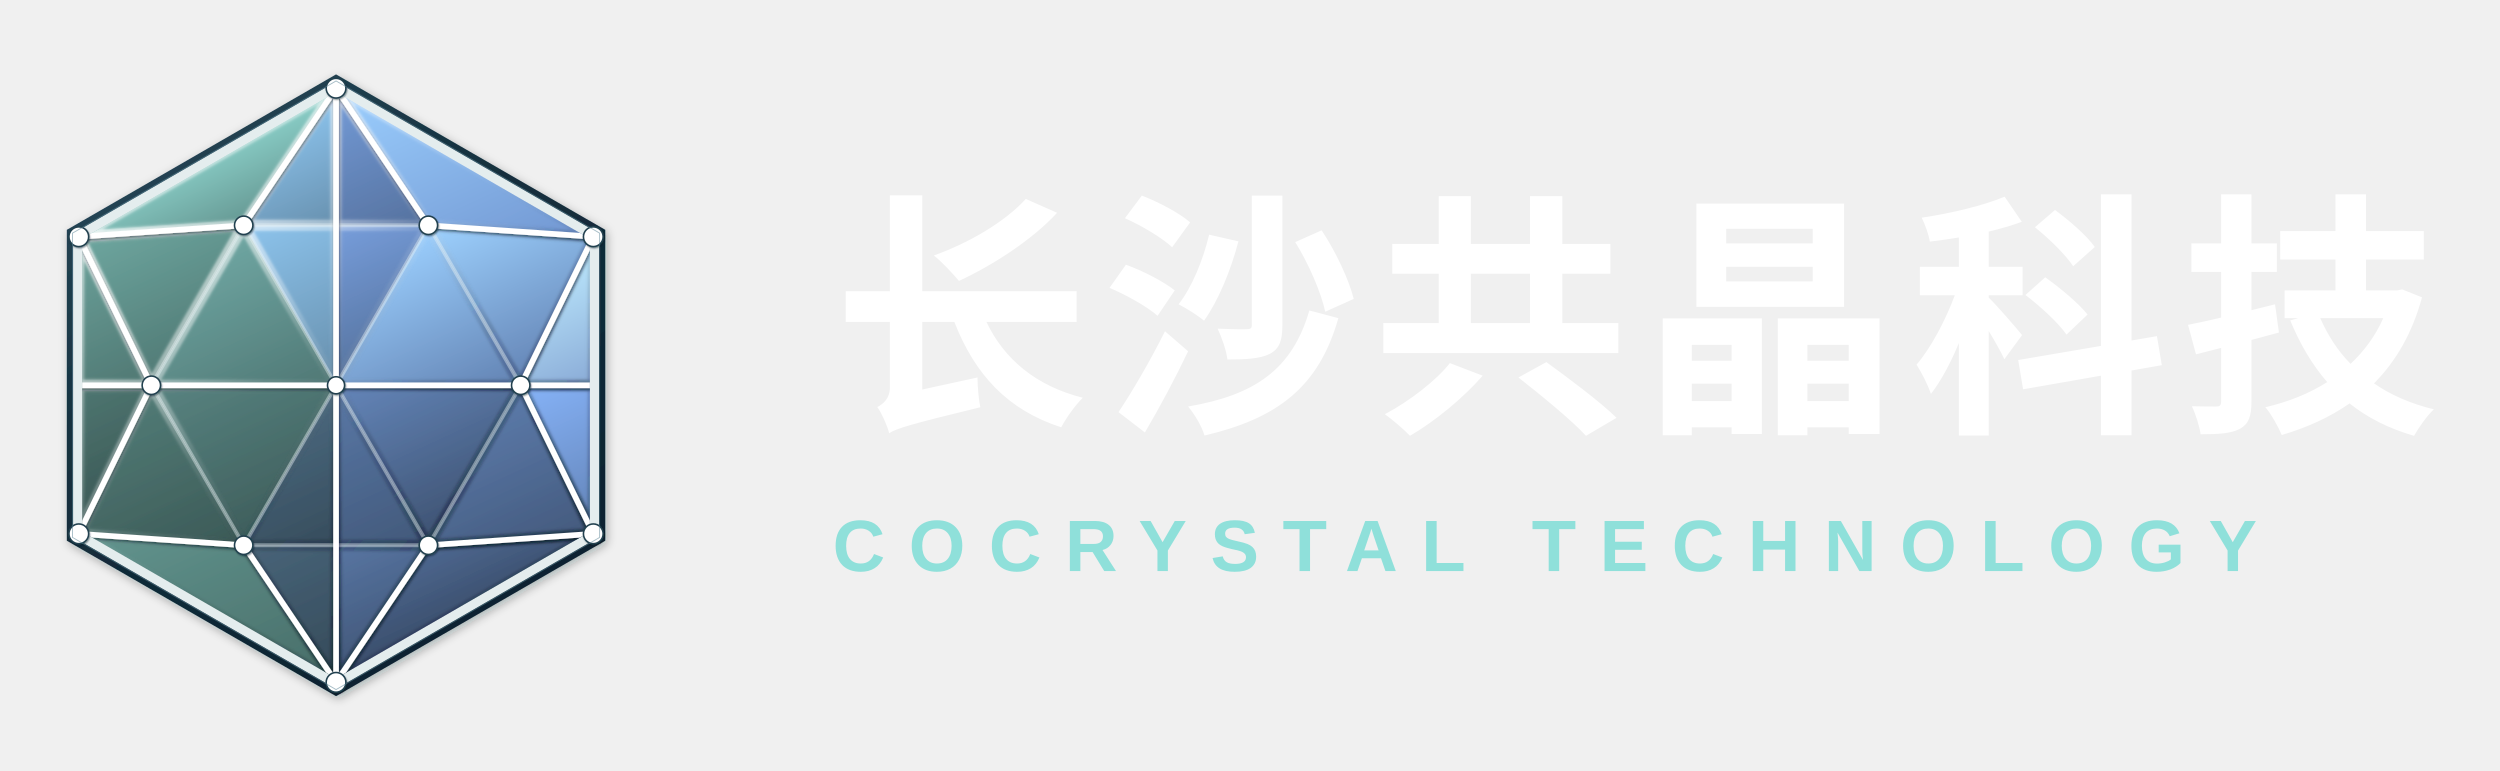
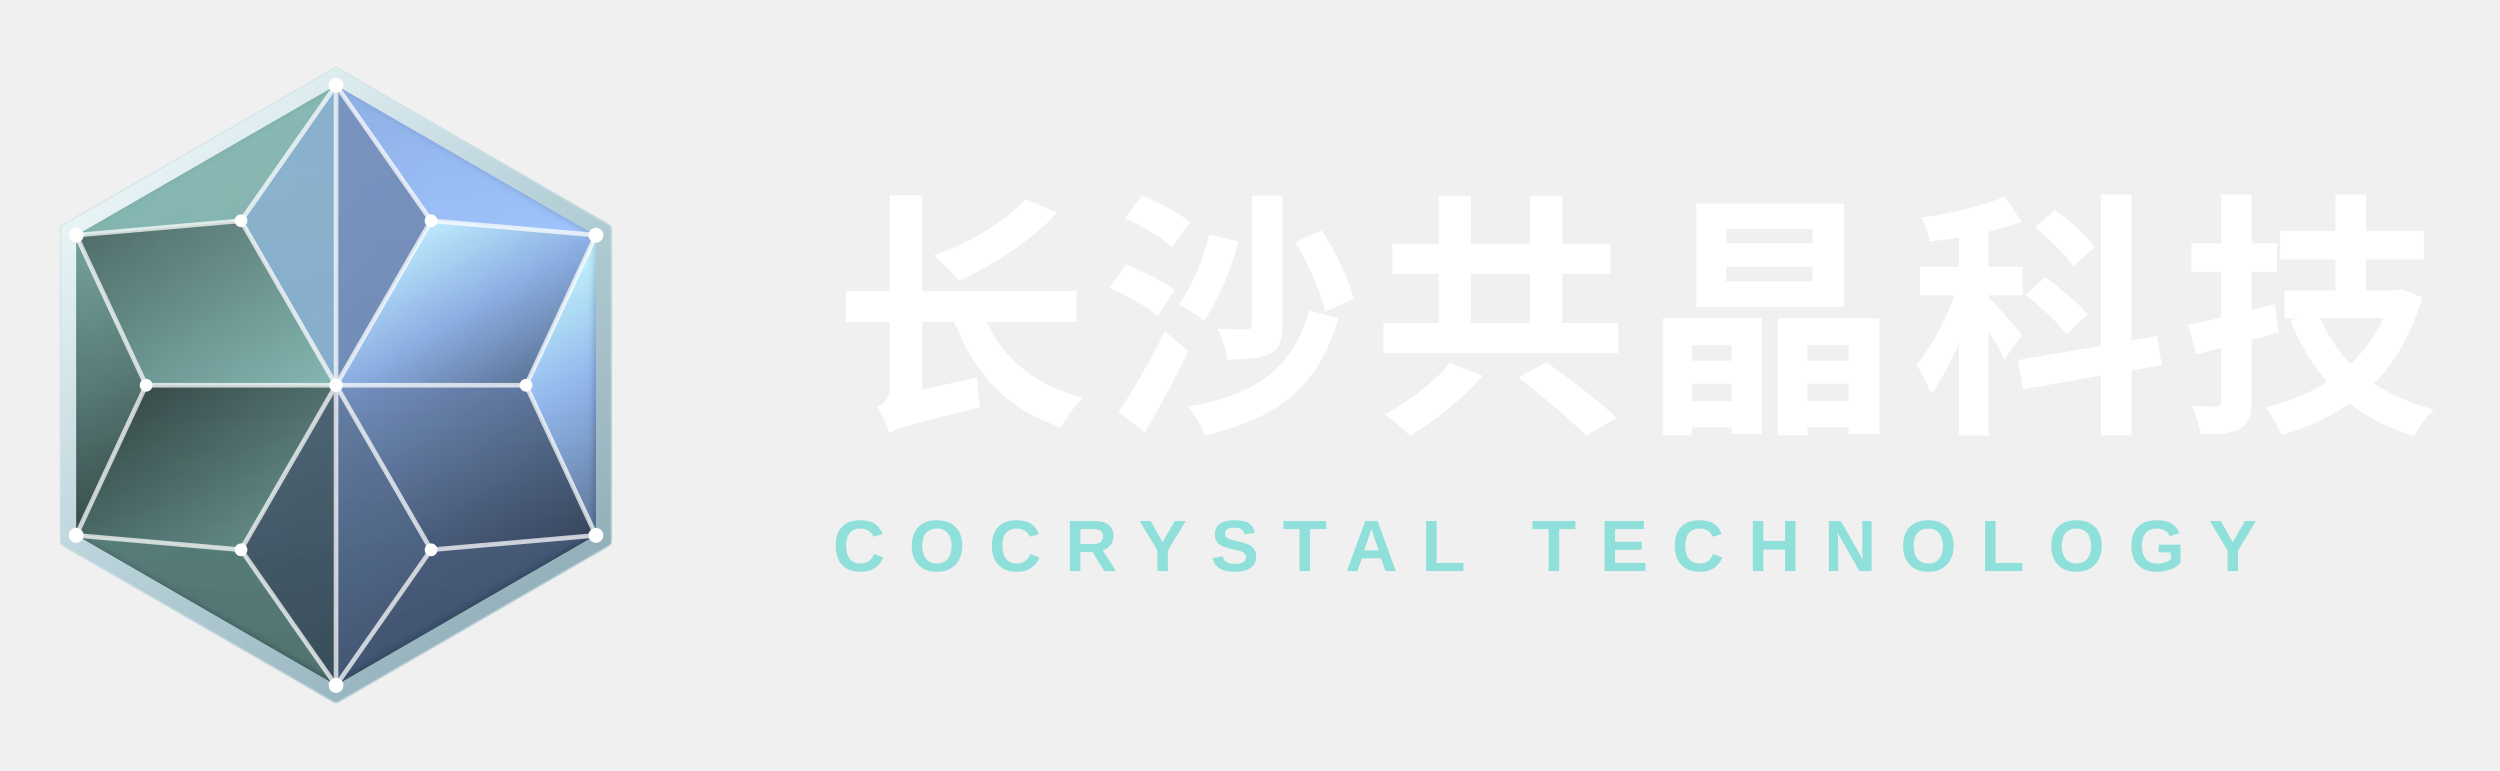
<svg xmlns="http://www.w3.org/2000/svg" viewBox="0 0 584 180" width="584" height="180">
-   <g transform="translate(78.5,90) scale(15.3535)">
+   <g transform="translate(78.5,90) scale(15.5102)">
    <defs>
-       <linearGradient id="f0" gradientUnits="userSpaceOnUse" x1="-0.682" y1="-1.478" x2="0.496" y2="1.074">
-         <stop offset="0" stop-color="#9CD0FF" />
-         <stop offset="1" stop-color="#6282B2" />
+       <linearGradient id="f0" gradientUnits="userSpaceOnUse" x1="0.715" y1="1.245" x2="-0.72" y2="-1.253">
+         <stop offset="0" stop-color="#5C7498" />
+         <stop offset="0.5" stop-color="#8CB0E6" />
+         <stop offset="1" stop-color="#BCECFF" />
      </linearGradient>
-       <linearGradient id="f1" gradientUnits="userSpaceOnUse" x1="-0.93" y1="-2.015" x2="0" y2="0">
-         <stop offset="0" stop-color="#779EDC" />
-         <stop offset="1" stop-color="#56739F" />
+       <linearGradient id="f1" gradientUnits="userSpaceOnUse" x1="0" y1="0" x2="-1.966" y2="-3.421">
+         <stop offset="0" stop-color="#6E8BB8" />
+         <stop offset="0.455" stop-color="#6F8CB9" />
+         <stop offset="1" stop-color="#718EBC" />
      </linearGradient>
-       <linearGradient id="f2" gradientUnits="userSpaceOnUse" x1="-1.178" y1="-2.552" x2="0" y2="0">
-         <stop offset="0" stop-color="#8DC4ED" />
-         <stop offset="1" stop-color="#668EAB" />
+       <linearGradient id="f2" gradientUnits="userSpaceOnUse" x1="0" y1="0" x2="-1.966" y2="-3.421">
+         <stop offset="0" stop-color="#84AECC" />
+         <stop offset="0.577" stop-color="#83ADCB" />
+         <stop offset="1" stop-color="#82ACC9" />
      </linearGradient>
-       <linearGradient id="f3" gradientUnits="userSpaceOnUse" x1="-1.178" y1="-2.552" x2="0" y2="0">
-         <stop offset="0" stop-color="#70A8A4" />
-         <stop offset="1" stop-color="#4F7774" />
+       <linearGradient id="f3" gradientUnits="userSpaceOnUse" x1="0" y1="0" x2="-1.962" y2="-3.413">
+         <stop offset="0" stop-color="#83B9B3" />
+         <stop offset="0.516" stop-color="#648E89" />
+         <stop offset="1" stop-color="#496764" />
      </linearGradient>
-       <linearGradient id="f4" gradientUnits="userSpaceOnUse" x1="-0.496" y1="-1.074" x2="0.682" y2="1.478">
-         <stop offset="0" stop-color="#588481" />
-         <stop offset="1" stop-color="#3E5D5B" />
+       <linearGradient id="f4" gradientUnits="userSpaceOnUse" x1="0.72" y1="1.253" x2="-0.715" y2="-1.245">
+         <stop offset="0" stop-color="#66908C" />
+         <stop offset="0.5" stop-color="#4C6B68" />
+         <stop offset="1" stop-color="#324745" />
      </linearGradient>
-       <linearGradient id="f5" gradientUnits="userSpaceOnUse" x1="0" y1="0" x2="1.178" y2="2.552">
-         <stop offset="0" stop-color="#5A79A8" />
-         <stop offset="1" stop-color="#415879" />
+       <linearGradient id="f5" gradientUnits="userSpaceOnUse" x1="1.966" y1="3.421" x2="0" y2="0">
+         <stop offset="0" stop-color="#4A5D7B" />
+         <stop offset="0.423" stop-color="#546B8D" />
+         <stop offset="1" stop-color="#637DA5" />
      </linearGradient>
-       <linearGradient id="f6" gradientUnits="userSpaceOnUse" x1="0" y1="0" x2="0.93" y2="2.015">
-         <stop offset="0" stop-color="#4B697F" />
-         <stop offset="1" stop-color="#364C5C" />
+       <linearGradient id="f6" gradientUnits="userSpaceOnUse" x1="1.966" y1="3.421" x2="0" y2="0">
+         <stop offset="0" stop-color="#3E5260" />
+         <stop offset="0.545" stop-color="#455B6A" />
+         <stop offset="1" stop-color="#4A6272" />
      </linearGradient>
-       <linearGradient id="f7" gradientUnits="userSpaceOnUse" x1="0" y1="0" x2="1.178" y2="2.552">
-         <stop offset="0" stop-color="#6486BA" />
-         <stop offset="1" stop-color="#3D5170" />
+       <linearGradient id="f7" gradientUnits="userSpaceOnUse" x1="1.962" y1="3.413" x2="0" y2="0">
+         <stop offset="0" stop-color="#39485F" />
+         <stop offset="0.484" stop-color="#566C90" />
+         <stop offset="1" stop-color="#7391C1" />
      </linearGradient>
-       <linearGradient id="f8" gradientUnits="userSpaceOnUse" x1="-0.682" y1="-1.478" x2="0.496" y2="1.074">
-         <stop offset="0" stop-color="#9ED2FF" />
-         <stop offset="1" stop-color="#6383B4" />
+       <linearGradient id="f8" gradientUnits="userSpaceOnUse" x1="-0.004" y1="-0.008" x2="-1.966" y2="-3.421">
+         <stop offset="0" stop-color="#9EC7FF" />
+         <stop offset="0.455" stop-color="#94BAF6" />
+         <stop offset="1" stop-color="#87AAE1" />
      </linearGradient>
-       <linearGradient id="f9" gradientUnits="userSpaceOnUse" x1="-1.728" y1="-3.743" x2="-0.682" y2="-1.478">
-         <stop offset="0" stop-color="#759DDA" />
-         <stop offset="1" stop-color="#55719E" />
+       <linearGradient id="f9" gradientUnits="userSpaceOnUse" x1="-1.436" y1="-2.498" x2="-1.966" y2="-3.421">
+         <stop offset="0" stop-color="#7EB1AC" />
+         <stop offset="0.664" stop-color="#80B3AE" />
+         <stop offset="1" stop-color="#80B4AF" />
      </linearGradient>
-       <linearGradient id="f10" gradientUnits="userSpaceOnUse" x1="-1.728" y1="-3.743" x2="-0.93" y2="-2.015">
-         <stop offset="0" stop-color="#8EC6F0" />
-         <stop offset="1" stop-color="#6790AE" />
+       <linearGradient id="f10" gradientUnits="userSpaceOnUse" x1="0.004" y1="0.008" x2="-1.962" y2="-3.413">
+         <stop offset="0" stop-color="#39504D" />
+         <stop offset="0.455" stop-color="#567975" />
+         <stop offset="1" stop-color="#73A29D" />
      </linearGradient>
-       <linearGradient id="f11" gradientUnits="userSpaceOnUse" x1="-1.554" y1="-3.368" x2="-0.496" y2="-1.074">
-         <stop offset="0" stop-color="#6EA7A0" />
-         <stop offset="1" stop-color="#507974" />
+       <linearGradient id="f11" gradientUnits="userSpaceOnUse" x1="1.966" y1="3.421" x2="0.004" y2="0.008">
+         <stop offset="0" stop-color="#597E79" />
+         <stop offset="0.545" stop-color="#5A807C" />
+         <stop offset="1" stop-color="#5B827D" />
      </linearGradient>
-       <linearGradient id="f12" gradientUnits="userSpaceOnUse" x1="-0.496" y1="-1.074" x2="0.682" y2="1.478">
-         <stop offset="0" stop-color="#527C77" />
-         <stop offset="1" stop-color="#3B5956" />
+       <linearGradient id="f12" gradientUnits="userSpaceOnUse" x1="1.966" y1="3.421" x2="1.436" y2="2.498">
+         <stop offset="0" stop-color="#485C79" />
+         <stop offset="0.336" stop-color="#495D7B" />
+         <stop offset="1" stop-color="#4C607F" />
      </linearGradient>
-       <linearGradient id="f13" gradientUnits="userSpaceOnUse" x1="0.93" y1="2.015" x2="1.728" y2="3.743">
-         <stop offset="0" stop-color="#5876A3" />
-         <stop offset="1" stop-color="#405576" />
-       </linearGradient>
-       <linearGradient id="f14" gradientUnits="userSpaceOnUse" x1="0.682" y1="1.478" x2="1.728" y2="3.743">
-         <stop offset="0" stop-color="#486479" />
-         <stop offset="1" stop-color="#344958" />
-       </linearGradient>
-       <linearGradient id="f15" gradientUnits="userSpaceOnUse" x1="0.496" y1="1.074" x2="1.554" y2="3.368">
-         <stop offset="0" stop-color="#5C7BAB" />
-         <stop offset="1" stop-color="#43597C" />
-       </linearGradient>
-       <linearGradient id="f16" gradientUnits="userSpaceOnUse" x1="-1.728" y1="-3.743" x2="-0.173" y2="-0.375">
-         <stop offset="0" stop-color="#9CD0FF" />
-         <stop offset="1" stop-color="#7196D1" />
-       </linearGradient>
-       <linearGradient id="f17" gradientUnits="userSpaceOnUse" x1="-1.728" y1="-3.743" x2="-1.178" y2="-2.552">
-         <stop offset="0" stop-color="#8BD0C9" />
-         <stop offset="1" stop-color="#659792" />
-       </linearGradient>
-       <linearGradient id="f18" gradientUnits="userSpaceOnUse" x1="-0.691" y1="-1.496" x2="0.173" y2="0.375">
-         <stop offset="0" stop-color="#4F7772" />
-         <stop offset="1" stop-color="#395653" />
-       </linearGradient>
-       <linearGradient id="f19" gradientUnits="userSpaceOnUse" x1="-1.554" y1="-3.368" x2="-0.496" y2="-1.074">
-         <stop offset="0" stop-color="#6DA49D" />
-         <stop offset="1" stop-color="#4F7772" />
-       </linearGradient>
-       <linearGradient id="f20" gradientUnits="userSpaceOnUse" x1="0.173" y1="0.375" x2="1.728" y2="3.743">
-         <stop offset="0" stop-color="#62958F" />
-         <stop offset="1" stop-color="#476C67" />
-       </linearGradient>
-       <linearGradient id="f21" gradientUnits="userSpaceOnUse" x1="1.178" y1="2.552" x2="1.728" y2="3.743">
-         <stop offset="0" stop-color="#4E6992" />
-         <stop offset="1" stop-color="#394C69" />
-       </linearGradient>
-       <linearGradient id="f22" gradientUnits="userSpaceOnUse" x1="0.496" y1="1.074" x2="1.554" y2="3.368">
-         <stop offset="0" stop-color="#86B3F8" />
-         <stop offset="1" stop-color="#6181B4" />
-       </linearGradient>
-       <linearGradient id="f23" gradientUnits="userSpaceOnUse" x1="-0.173" y1="-0.375" x2="0.691" y2="1.496">
-         <stop offset="0" stop-color="#BEEBFF" />
-         <stop offset="1" stop-color="#89AAD6" />
+       <linearGradient id="f13" gradientUnits="userSpaceOnUse" x1="1.962" y1="3.413" x2="-0.004" y2="-0.008">
+         <stop offset="0" stop-color="#627B9F" />
+         <stop offset="0.545" stop-color="#94BAF1" />
+         <stop offset="1" stop-color="#C6FAFF" />
      </linearGradient>
      <clipPath id="cf">
-         <polygon points="3.862,-2.23 0,-4.46 -3.862,-2.23 -3.862,2.23 0,4.46 3.862,2.23" />
+         <polygon points="4.036,-2.33 0,-4.66 -4.036,-2.33 -4.036,2.33 0,4.66 4.036,2.33" />
      </clipPath>
-       <radialGradient id="glow" cx="0.36" cy="0.30" r="0.85">
-         <stop offset="0" stop-color="#FFFFFF" stop-opacity="0.16" />
-         <stop offset="0.55" stop-color="#FFFFFF" stop-opacity="0.04" />
-         <stop offset="1" stop-color="#04121C" stop-opacity="0.20" />
+       <linearGradient id="rim" gradientUnits="userSpaceOnUse" x1="-3.6" y1="-3.9" x2="3.2" y2="4.0">
+         <stop offset="0" stop-color="#F2FAFB" />
+         <stop offset="0.45" stop-color="#BCD5DC" />
+         <stop offset="1" stop-color="#8EABB6" />
+       </linearGradient>
+       <radialGradient id="spec" cx="0.40" cy="0.18" r="0.72">
+         <stop offset="0" stop-color="#FFFFFF" stop-opacity="0.075" />
+         <stop offset="0.6" stop-color="#FFFFFF" stop-opacity="0.02" />
+         <stop offset="1" stop-color="#FFFFFF" stop-opacity="0" />
      </radialGradient>
-       <linearGradient id="bev" gradientUnits="userSpaceOnUse" x1="-3.6" y1="-3.6" x2="3.6" y2="3.6">
-         <stop offset="0" stop-color="#FFFFFF" stop-opacity="0.72" />
-         <stop offset="0.42" stop-color="#FFFFFF" stop-opacity="0.06" />
-         <stop offset="0.58" stop-color="#05141F" stop-opacity="0.06" />
-         <stop offset="1" stop-color="#05141F" stop-opacity="0.34" />
+       <linearGradient id="vig" gradientUnits="userSpaceOnUse" x1="0" y1="-4.4" x2="0" y2="4.6">
+         <stop offset="0" stop-color="#02121C" stop-opacity="0" />
+         <stop offset="0.5" stop-color="#02121C" stop-opacity="0.02" />
+         <stop offset="1" stop-color="#02121C" stop-opacity="0.10" />
      </linearGradient>
-       <linearGradient id="rim" x1="0" y1="0" x2="0.6" y2="1">
-         <stop offset="0" stop-color="#2C4F60" />
-         <stop offset="0.45" stop-color="#14303E" />
-         <stop offset="1" stop-color="#0C2230" />
+       <linearGradient id="ish" gradientUnits="userSpaceOnUse" x1="-3.2" y1="-3.8" x2="3.2" y2="3.8">
+         <stop offset="0" stop-color="#08202D" stop-opacity="0.05" />
+         <stop offset="0.45" stop-color="#08202D" stop-opacity="0.20" />
+         <stop offset="1" stop-color="#061A26" stop-opacity="0.62" />
      </linearGradient>
-       <filter id="lsh" x="-30%%" y="-30%%" width="160%%" height="160%%">
-         <feDropShadow dx="0.009" dy="0.030" stdDeviation="0.026" flood-color="#06131C" flood-opacity="0.55" />
-       </filter>
-       <filter id="dsh" x="-140%%" y="-140%%" width="380%%" height="380%%">
-         <feDropShadow dx="0.012" dy="0.018" stdDeviation="0.016" flood-color="#0A1B26" flood-opacity="0.45" />
-       </filter>
-       <filter id="bevblur" x="-40%%" y="-40%%" width="180%%" height="180%%">
-         <feGaussianBlur stdDeviation="0.026" />
-       </filter>
-       <filter id="gsh" x="-30%%" y="-30%%" width="160%%" height="160%%">
-         <feDropShadow dx="0.030" dy="0.045" stdDeviation="0.070" flood-color="#0A1B26" flood-opacity="0.30" />
+       <filter id="ishblur" x="-20%" y="-20%" width="140%" height="140%">
+         <feGaussianBlur stdDeviation="0.062" />
      </filter>
    </defs>
-     <g filter="url(#gsh)">
-       <polygon points="4.096,-2.365 0,-4.73 -4.096,-2.365 -4.096,2.365 0,4.73 4.096,2.365" fill="url(#rim)" />
-       <polygon points="4.001,-2.31 0,-4.62 -4.001,-2.31 -4.001,2.31 0,4.62 4.001,2.31" fill="#E4EDEE" />
-       <g clip-path="url(#cf)">
-         <polygon points="0,0 2.81,0 1.405,-2.434" fill="url(#f0)" />
-         <polygon points="0,0 1.405,-2.434 0,-2.434" fill="url(#f1)" />
-         <polygon points="0,0 0,-2.434 -1.405,-2.434" fill="url(#f2)" />
-         <polygon points="0,0 -1.405,-2.434 -2.81,0" fill="url(#f3)" />
-         <polygon points="0,0 -2.81,0 -1.405,2.434" fill="url(#f4)" />
-         <polygon points="0,0 0,2.434 1.405,2.434" fill="url(#f5)" />
-         <polygon points="0,0 -1.405,2.434 0,2.434" fill="url(#f6)" />
-         <polygon points="0,0 1.405,2.434 2.81,0" fill="url(#f7)" />
-         <polygon points="3.914,-2.26 2.81,0 1.405,-2.434" fill="url(#f8)" />
-         <polygon points="0,-4.52 1.405,-2.434 0,-2.434 0,-4.52" fill="url(#f9)" />
-         <polygon points="0,-2.434 -1.405,-2.434 0,-4.52" fill="url(#f10)" />
-         <polygon points="-3.914,-2.26 -1.405,-2.434 -2.81,0" fill="url(#f11)" />
-         <polygon points="-3.914,2.26 -2.81,0 -2.81,0 -1.405,2.434" fill="url(#f12)" />
-         <polygon points="0,2.434 1.405,2.434 0,4.52" fill="url(#f13)" />
-         <polygon points="0,4.52 -1.405,2.434 0,2.434 0,4.52" fill="url(#f14)" />
-         <polygon points="3.914,2.26 1.405,2.434 2.81,0" fill="url(#f15)" />
-         <polygon points="3.914,-2.26 0,-4.52 1.405,-2.434" fill="url(#f16)" />
-         <polygon points="0,-4.52 -3.914,-2.26 -1.405,-2.434 0,-4.52" fill="url(#f17)" />
-         <polygon points="-3.914,0 -3.914,2.26 -2.81,0" fill="url(#f18)" />
-         <polygon points="-3.914,-2.26 -3.914,0 -2.81,0 -2.81,0" fill="url(#f19)" />
-         <polygon points="-3.914,2.26 0,4.52 -1.405,2.434" fill="url(#f20)" />
-         <polygon points="0,4.52 3.914,2.26 1.405,2.434 0,4.52" fill="url(#f21)" />
-         <polygon points="3.914,2.26 3.914,0 2.81,0" fill="url(#f22)" />
-         <polygon points="3.914,0 3.914,-2.26 2.81,0" fill="url(#f23)" />
-         <g fill="none" stroke="url(#bev)" stroke-width="0.17" stroke-linejoin="round" filter="url(#bevblur)">
-           <polygon points="0,0 2.81,0 1.405,-2.434" />
-           <polygon points="0,0 1.405,-2.434 0,-2.434" />
-           <polygon points="0,0 0,-2.434 -1.405,-2.434" />
-           <polygon points="0,0 -1.405,-2.434 -2.81,0" />
-           <polygon points="0,0 -2.81,0 -1.405,2.434" />
-           <polygon points="0,0 0,2.434 1.405,2.434" />
-           <polygon points="0,0 -1.405,2.434 0,2.434" />
-           <polygon points="0,0 1.405,2.434 2.81,0" />
-           <polygon points="3.914,-2.26 2.81,0 1.405,-2.434" />
-           <polygon points="0,-4.52 1.405,-2.434 0,-2.434 0,-4.52" />
-           <polygon points="0,-2.434 -1.405,-2.434 0,-4.52" />
-           <polygon points="-3.914,-2.26 -1.405,-2.434 -2.81,0" />
-           <polygon points="-3.914,2.26 -2.81,0 -2.81,0 -1.405,2.434" />
-           <polygon points="0,2.434 1.405,2.434 0,4.52" />
-           <polygon points="0,4.52 -1.405,2.434 0,2.434 0,4.52" />
-           <polygon points="3.914,2.26 1.405,2.434 2.81,0" />
-           <polygon points="3.914,-2.26 0,-4.52 1.405,-2.434" />
-           <polygon points="0,-4.52 -3.914,-2.26 -1.405,-2.434 0,-4.52" />
-           <polygon points="-3.914,0 -3.914,2.26 -2.81,0" />
-           <polygon points="-3.914,-2.26 -3.914,0 -2.81,0 -2.81,0" />
-           <polygon points="-3.914,2.26 0,4.52 -1.405,2.434" />
-           <polygon points="0,4.52 3.914,2.26 1.405,2.434 0,4.52" />
-           <polygon points="3.914,2.26 3.914,0 2.81,0" />
-           <polygon points="3.914,0 3.914,-2.26 2.81,0" />
-         </g>
-       </g>
-       <g clip-path="url(#cf)" stroke="#EAF4F6" stroke-width="0.06" stroke-linecap="round" opacity="0.42">
-         <line x1="2.81" y1="0" x2="1.405" y2="-2.434" />
-         <line x1="1.405" y1="-2.434" x2="-1.405" y2="-2.434" />
-         <line x1="-1.405" y1="-2.434" x2="-2.81" y2="0" />
-         <line x1="-2.81" y1="0" x2="-1.405" y2="2.434" />
-         <line x1="-1.405" y1="2.434" x2="1.405" y2="2.434" />
-         <line x1="1.405" y1="2.434" x2="2.81" y2="0" />
-         <line x1="0" y1="0" x2="1.405" y2="-2.434" />
-         <line x1="0" y1="0" x2="-1.405" y2="-2.434" />
-         <line x1="0" y1="0" x2="-1.405" y2="2.434" />
-         <line x1="0" y1="0" x2="1.405" y2="2.434" />
-       </g>
-       <g clip-path="url(#cf)" stroke="#FFFFFF" stroke-width="0.086" stroke-linecap="round" filter="url(#lsh)">
-         <line x1="3.914" y1="-2.26" x2="2.81" y2="0" />
-         <line x1="3.914" y1="-2.26" x2="1.405" y2="-2.434" />
-         <line x1="0" y1="-4.52" x2="1.405" y2="-2.434" />
-         <line x1="0" y1="-4.52" x2="-1.405" y2="-2.434" />
-         <line x1="-3.914" y1="-2.26" x2="-1.405" y2="-2.434" />
-         <line x1="-3.914" y1="-2.26" x2="-2.81" y2="0" />
-         <line x1="-3.914" y1="2.26" x2="-2.81" y2="0" />
-         <line x1="-3.914" y1="2.26" x2="-1.405" y2="2.434" />
-         <line x1="0" y1="4.52" x2="-1.405" y2="2.434" />
-         <line x1="0" y1="4.52" x2="1.405" y2="2.434" />
-         <line x1="3.914" y1="2.26" x2="1.405" y2="2.434" />
-         <line x1="3.914" y1="2.26" x2="2.81" y2="0" />
-         <line x1="0" y1="4.52" x2="0" y2="-4.52" />
-         <line x1="3.914" y1="0" x2="-3.914" y2="0" />
-       </g>
-       <g fill="#FFFFFF" stroke="#22414F" stroke-width="0.024" filter="url(#dsh)">
-         <circle cx="3.914" cy="-2.26" r="0.150" />
-         <circle cx="0" cy="-4.52" r="0.150" />
-         <circle cx="-3.914" cy="-2.26" r="0.150" />
-         <circle cx="-3.914" cy="2.26" r="0.150" />
-         <circle cx="0" cy="4.52" r="0.150" />
-         <circle cx="3.914" cy="2.26" r="0.150" />
-         <circle cx="2.81" cy="0" r="0.140" />
-         <circle cx="1.405" cy="-2.434" r="0.140" />
-         <circle cx="-1.405" cy="-2.434" r="0.140" />
-         <circle cx="-2.81" cy="0" r="0.140" />
-         <circle cx="-1.405" cy="2.434" r="0.140" />
-         <circle cx="1.405" cy="2.434" r="0.140" />
-         <circle cx="0" cy="0" r="0.130" />
-       </g>
-       <polygon points="4.01,-2.315 0,-4.63 -4.01,-2.315 -4.01,2.315 0,4.63 4.01,2.315" fill="none" stroke="#5E8798" stroke-width="0.014" opacity="0.55" />
+     <g clip-path="url(#cf)">
+       <polygon points="0,0 2.861,0 3.914,-2.26 1.431,-2.478" fill="url(#f0)" />
+       <polygon points="0,0 1.431,-2.478 0,-4.52 0,-4.52" fill="url(#f1)" />
+       <polygon points="0,0 0,-4.52 -1.431,-2.478" fill="url(#f2)" />
+       <polygon points="0,0 -1.431,-2.478 -3.914,-2.26 -2.861,0" fill="url(#f3)" />
+       <polygon points="0,0 -2.861,0 -3.914,2.26 -1.431,2.478" fill="url(#f4)" />
+       <polygon points="0,0 0,4.52 1.431,2.478" fill="url(#f5)" />
+       <polygon points="0,0 -1.431,2.478 0,4.52 0,4.52" fill="url(#f6)" />
+       <polygon points="0,0 1.431,2.478 3.914,2.26 2.861,0" fill="url(#f7)" />
+       <polygon points="3.914,-2.26 0,-4.52 1.431,-2.478" fill="url(#f8)" />
+       <polygon points="0,-4.52 -3.914,-2.26 -1.431,-2.478" fill="url(#f9)" />
+       <polygon points="-3.914,-2.26 -3.914,2.26 -2.861,0" fill="url(#f10)" />
+       <polygon points="-3.914,2.26 0,4.52 -1.431,2.478" fill="url(#f11)" />
+       <polygon points="0,4.52 3.914,2.26 1.431,2.478" fill="url(#f12)" />
+       <polygon points="3.914,2.26 3.914,-2.26 2.861,0" fill="url(#f13)" />
+     </g>
+     <g clip-path="url(#cf)">
+       <rect x="-5.0" y="-5.0" width="10.0" height="10.0" fill="url(#spec)" />
+       <rect x="-5.0" y="-5.0" width="10.0" height="10.0" fill="url(#vig)" />
+       <polygon points="4.036,-2.33 0,-4.66 -4.036,-2.33 -4.036,2.33 0,4.66 4.036,2.33" fill="none" stroke="url(#ish)" stroke-width="0.22" filter="url(#ishblur)" />
+     </g>
+     <g clip-path="url(#cf)" stroke="#FFFFFF" stroke-width="0.07" stroke-linecap="round" opacity="0.72">
+       <line x1="3.914" y1="-2.26" x2="2.861" y2="0" />
+       <line x1="3.914" y1="-2.26" x2="1.431" y2="-2.478" />
+       <line x1="0" y1="-4.52" x2="1.431" y2="-2.478" />
+       <line x1="0" y1="-4.52" x2="-1.431" y2="-2.478" />
+       <line x1="-3.914" y1="-2.26" x2="-1.431" y2="-2.478" />
+       <line x1="-3.914" y1="-2.26" x2="-2.861" y2="0" />
+       <line x1="-3.914" y1="2.26" x2="-2.861" y2="0" />
+       <line x1="-3.914" y1="2.26" x2="-1.431" y2="2.478" />
+       <line x1="0" y1="4.52" x2="-1.431" y2="2.478" />
+       <line x1="0" y1="4.52" x2="1.431" y2="2.478" />
+       <line x1="3.914" y1="2.26" x2="1.431" y2="2.478" />
+       <line x1="3.914" y1="2.26" x2="2.861" y2="0" />
+       <line x1="0" y1="0" x2="2.861" y2="0" />
+       <line x1="0" y1="0" x2="1.431" y2="-2.478" />
+       <line x1="0" y1="0" x2="-1.431" y2="-2.478" />
+       <line x1="0" y1="0" x2="-2.861" y2="0" />
+       <line x1="0" y1="0" x2="-1.431" y2="2.478" />
+       <line x1="0" y1="0" x2="1.431" y2="2.478" />
+       <line x1="0" y1="-4.52" x2="0" y2="4.52" />
+     </g>
+     <polygon points="4.036,-2.33 0,-4.66 -4.036,-2.33 -4.036,2.33 0,4.66 4.036,2.33" fill="none" stroke="url(#rim)" stroke-width="0.24" stroke-linejoin="round" />
+     <polygon points="4.148,-2.395 0,-4.79 -4.148,-2.395 -4.148,2.395 0,4.79 4.148,2.395" fill="none" stroke="#CFE0E4" stroke-width="0.028" opacity="0.55" />
+     <g fill="#FFFFFF">
+       <circle cx="3.914" cy="-2.26" r="0.112" />
+       <circle cx="0" cy="-4.52" r="0.112" />
+       <circle cx="-3.914" cy="-2.26" r="0.112" />
+       <circle cx="-3.914" cy="2.26" r="0.112" />
+       <circle cx="0" cy="4.52" r="0.112" />
+       <circle cx="3.914" cy="2.26" r="0.112" />
+       <circle cx="2.861" cy="0" r="0.096" />
+       <circle cx="1.431" cy="-2.478" r="0.096" />
+       <circle cx="-1.431" cy="-2.478" r="0.096" />
+       <circle cx="-2.861" cy="0" r="0.096" />
+       <circle cx="-1.431" cy="2.478" r="0.096" />
+       <circle cx="1.431" cy="2.478" r="0.096" />
+       <circle cx="0" cy="0" r="0.102" />
    </g>
  </g>
  <text x="194.5" y="96.4" font-family="'Microsoft YaHei','PingFang SC','Noto Sans SC',sans-serif" font-size="60" font-weight="700" letter-spacing="3" fill="#FFFFFF">长沙共晶科技</text>
  <text x="194.5" y="133.4" font-family="'Helvetica Neue',Arial,sans-serif" font-size="17" font-weight="600" letter-spacing="5.5" fill="#8FE0DA">COCRYSTAL TECHNOLOGY</text>
</svg>
